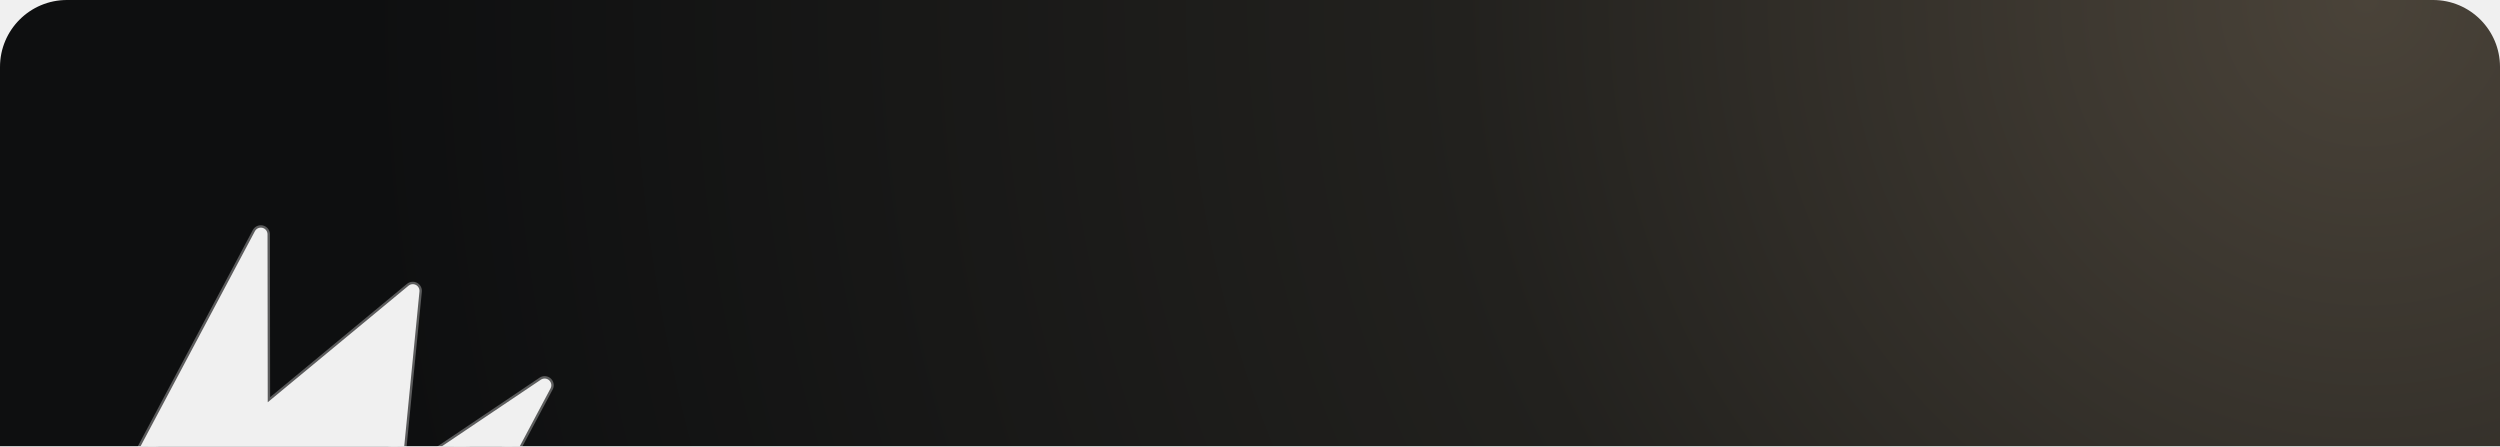
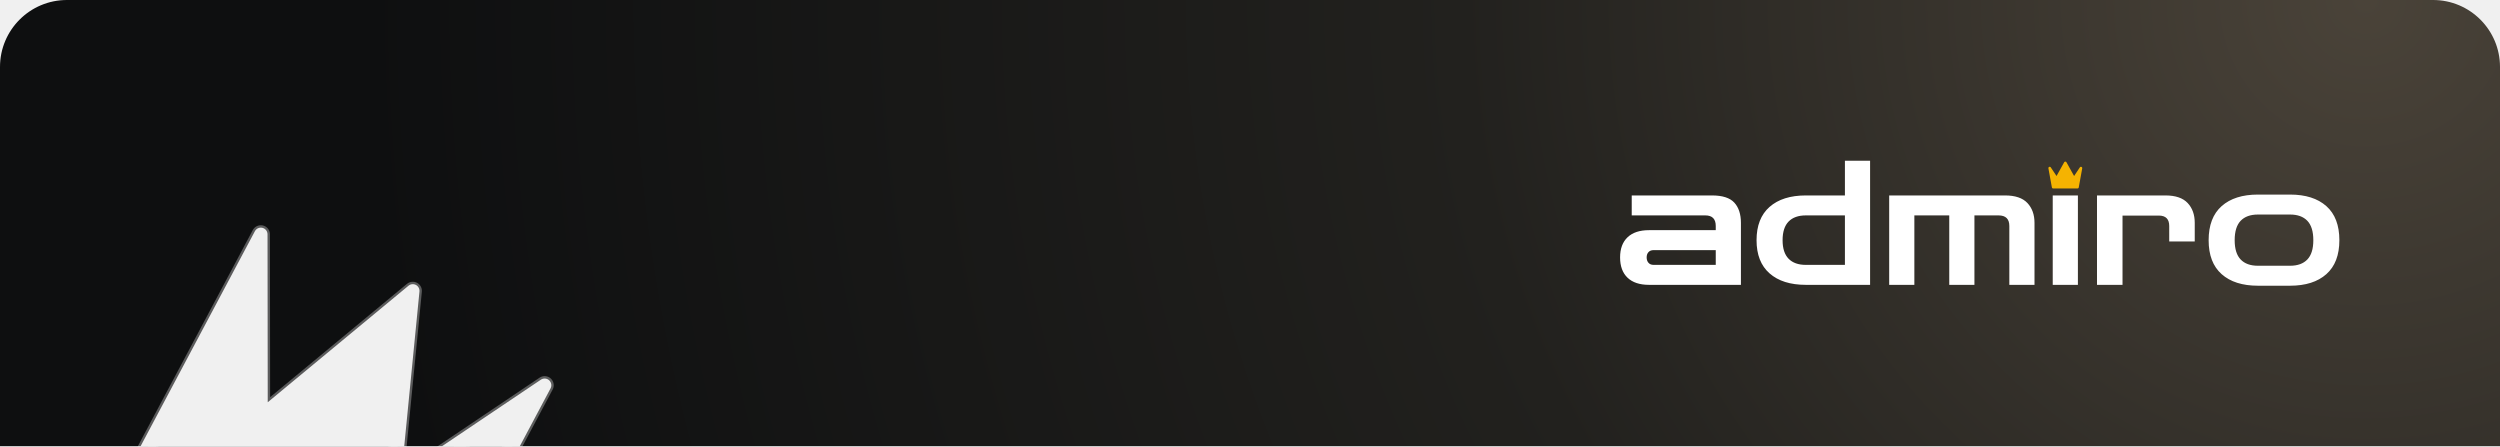
<svg xmlns="http://www.w3.org/2000/svg" viewBox="0 0 1120 200" width="1120" height="200">
  <defs>
    <radialGradient id="admiro-mail-fill" cx="1060" cy="0" r="900" gradientUnits="userSpaceOnUse">
      <stop offset="0" stop-color="#4a4339" />
      <stop offset="0.45" stop-color="#22211e" />
      <stop offset="1" stop-color="#0e0f10" />
    </radialGradient>
    <path id="admiro-mail-crown" transform="translate(150 196) rotate(28) scale(2.4)" d="M-30 90V-27L-14 3L0-31L14 3L30-27V90Z" />
    <mask id="admiro-mail-cut" maskUnits="userSpaceOnUse" x="0" y="0" width="1120" height="200">
      <path d="M30 0H1090A30 30 0 0 1 1120 30V200H0V30A30 30 0 0 1 30 0Z" fill="#fff" />
      <use href="#admiro-mail-crown" fill="#000" stroke="#000" stroke-width="2.5" stroke-linejoin="round" />
    </mask>
  </defs>
  <g mask="url(#admiro-mail-cut)">
    <rect width="1120" height="200" fill="url(#admiro-mail-fill)" />
    <use href="#admiro-mail-crown" fill="none" stroke="#ffffff" stroke-opacity="0.32" stroke-width="3.4" stroke-linejoin="round" />
  </g>
+   <g transform="translate(725.8 72) scale(0.38889)">
+     <path fill="#ffffff" d="M139.20 143L33.40 143Q17.20 143 8.60 134.80Q0 126.60 0 111.40L0 111.40Q0 96.40 8.60 88.20Q17.20 80 33.40 80L33.40 80L110.20 80L110.20 75.20Q110.20 63 98.20 63L98.20 63L13.40 63L13.40 40L105.80 40Q124 40 131.60 48.30Q139.20 56.60 139.20 71.60L139.20 71.60L139.20 143ZM38.60 120L38.60 120L110.20 120L110.20 103L38.60 103Q34.80 103 32.70 105.30Q30.60 107.60 30.60 111.40L30.60 111.40Q30.60 115.20 32.70 117.60Q34.80 120 38.60 120ZM259 143L288 143L288 0L259 0L259 143ZM214.00 143L283 143L283 120L214.00 120Q201.00 120 194.10 112.90Q187.20 105.80 187.20 91.60L187.20 91.60Q187.20 77.20 194.10 70.10Q201.00 63 214.00 63L214.00 63L281 63L281 40L214.00 40Q187.20 40 172.20 53.20Q157.20 66.40 157.20 91.60L157.20 91.60Q157.20 116.60 172.20 129.80Q187.20 143 214.00 143L214.00 143ZM339 143L310 143L310 40L443.40 40Q461 40 469.20 48.70Q477.40 57.40 477.40 71.60L477.40 71.60L477.40 143L448.40 143L448.40 75.20Q448.40 63 436 63L436 63L408.20 63L408.20 143L379.20 143L379.20 63L339 63L339 143ZM527.40 143L498.40 143L498.40 40L527.40 40L527.40 143ZM578.80 143L549.40 143L549.40 40L628.20 40Q645.60 40 653.80 48.70Q662 57.40 662 71.60L662 71.60L662 93L632.60 93L632.60 75.20Q632.60 63.20 620.60 63.20L620.60 63.20L578.80 63.20L578.80 143ZM771.80 144L734.80 144Q708 144 693 130.70Q678 117.40 678 91.60L678 91.60Q678 65.60 693 52.30Q708 39 734.80 39L734.80 39L771.80 39Q798.60 39 813.60 52.30Q828.60 65.60 828.60 91.60L828.60 91.60Q828.60 117.40 813.60 130.70Q798.60 144 771.80 144L771.80 144ZM734.80 121L734.80 121L771.80 121Q784.80 121 791.70 113.80Q798.60 106.60 798.60 91.60L798.60 91.60Q798.60 76.40 791.70 69.20Q784.80 62 771.80 62L771.80 62L734.80 62Q721.80 62 714.90 69.20Q708 76.40 708 91.60L708 91.60Q708 106.60 714.90 113.80Q721.80 121 734.80 121Z" />
+     <path fill="#F5B301" transform="translate(488.90 -7.50) scale(2.4)" d="M10 3.543c.227 0 .436.123.546.321l3.67 6.604L16.98 6.32a.626.626 0 0 1 1.136.46l-1.667 9.165a.625.625 0 0 1-.616.513H4.167a.625.625 0 0 1-.615-.513L1.885 6.78a.626.626 0 0 1 1.136-.459l2.764 4.147l3.67-6.604l.044-.07A.63.63 0 0 1 10 3.543z" />
+   </g>
</svg>
